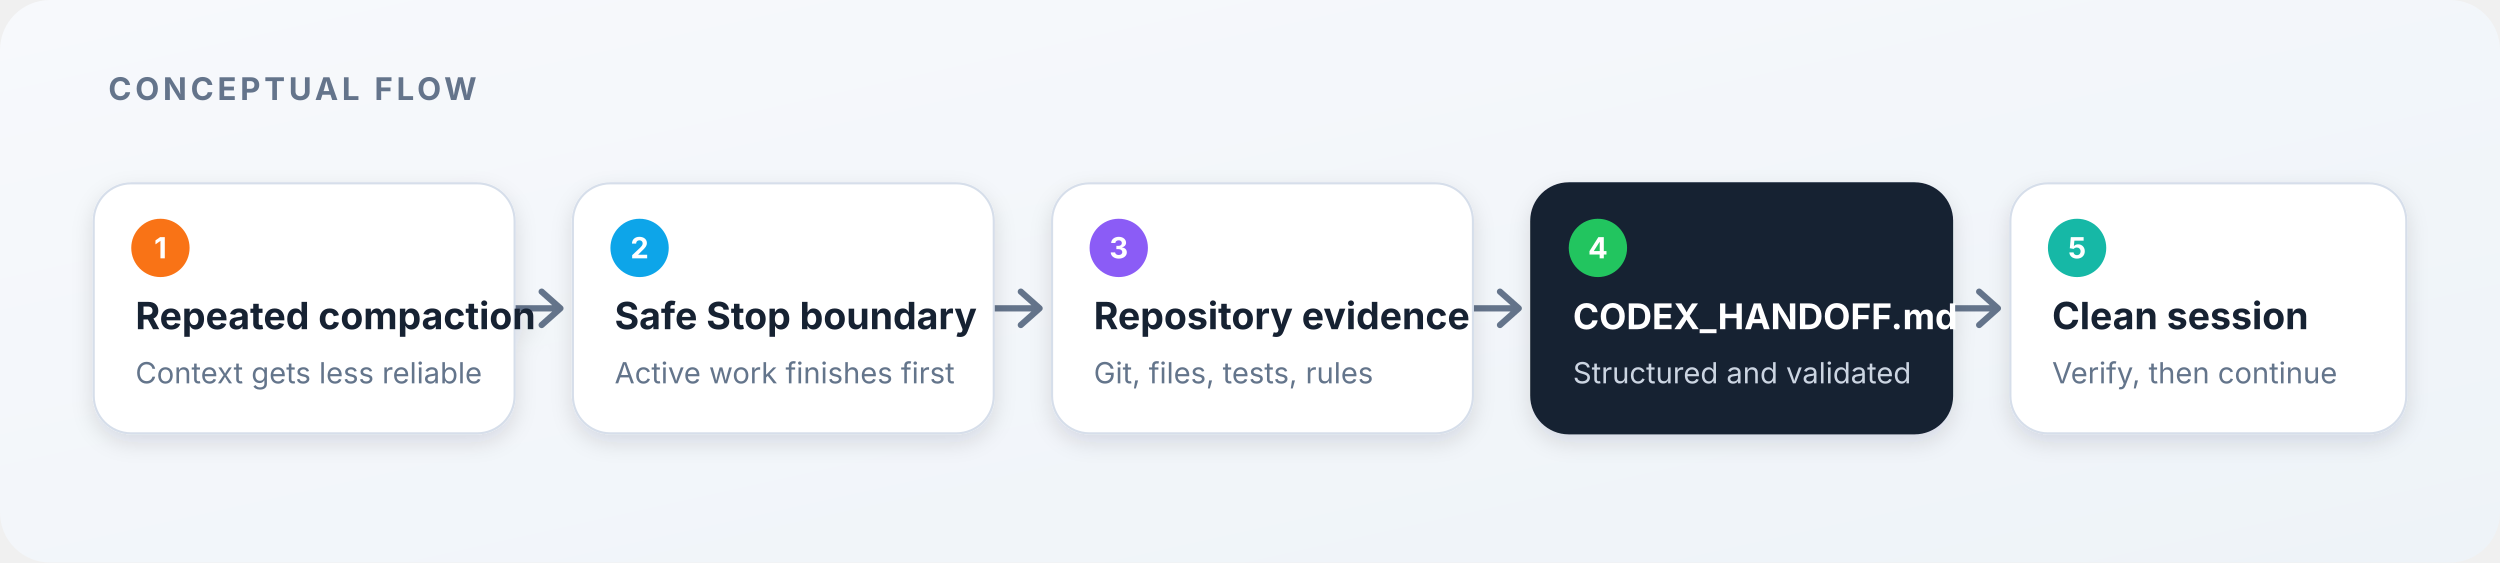
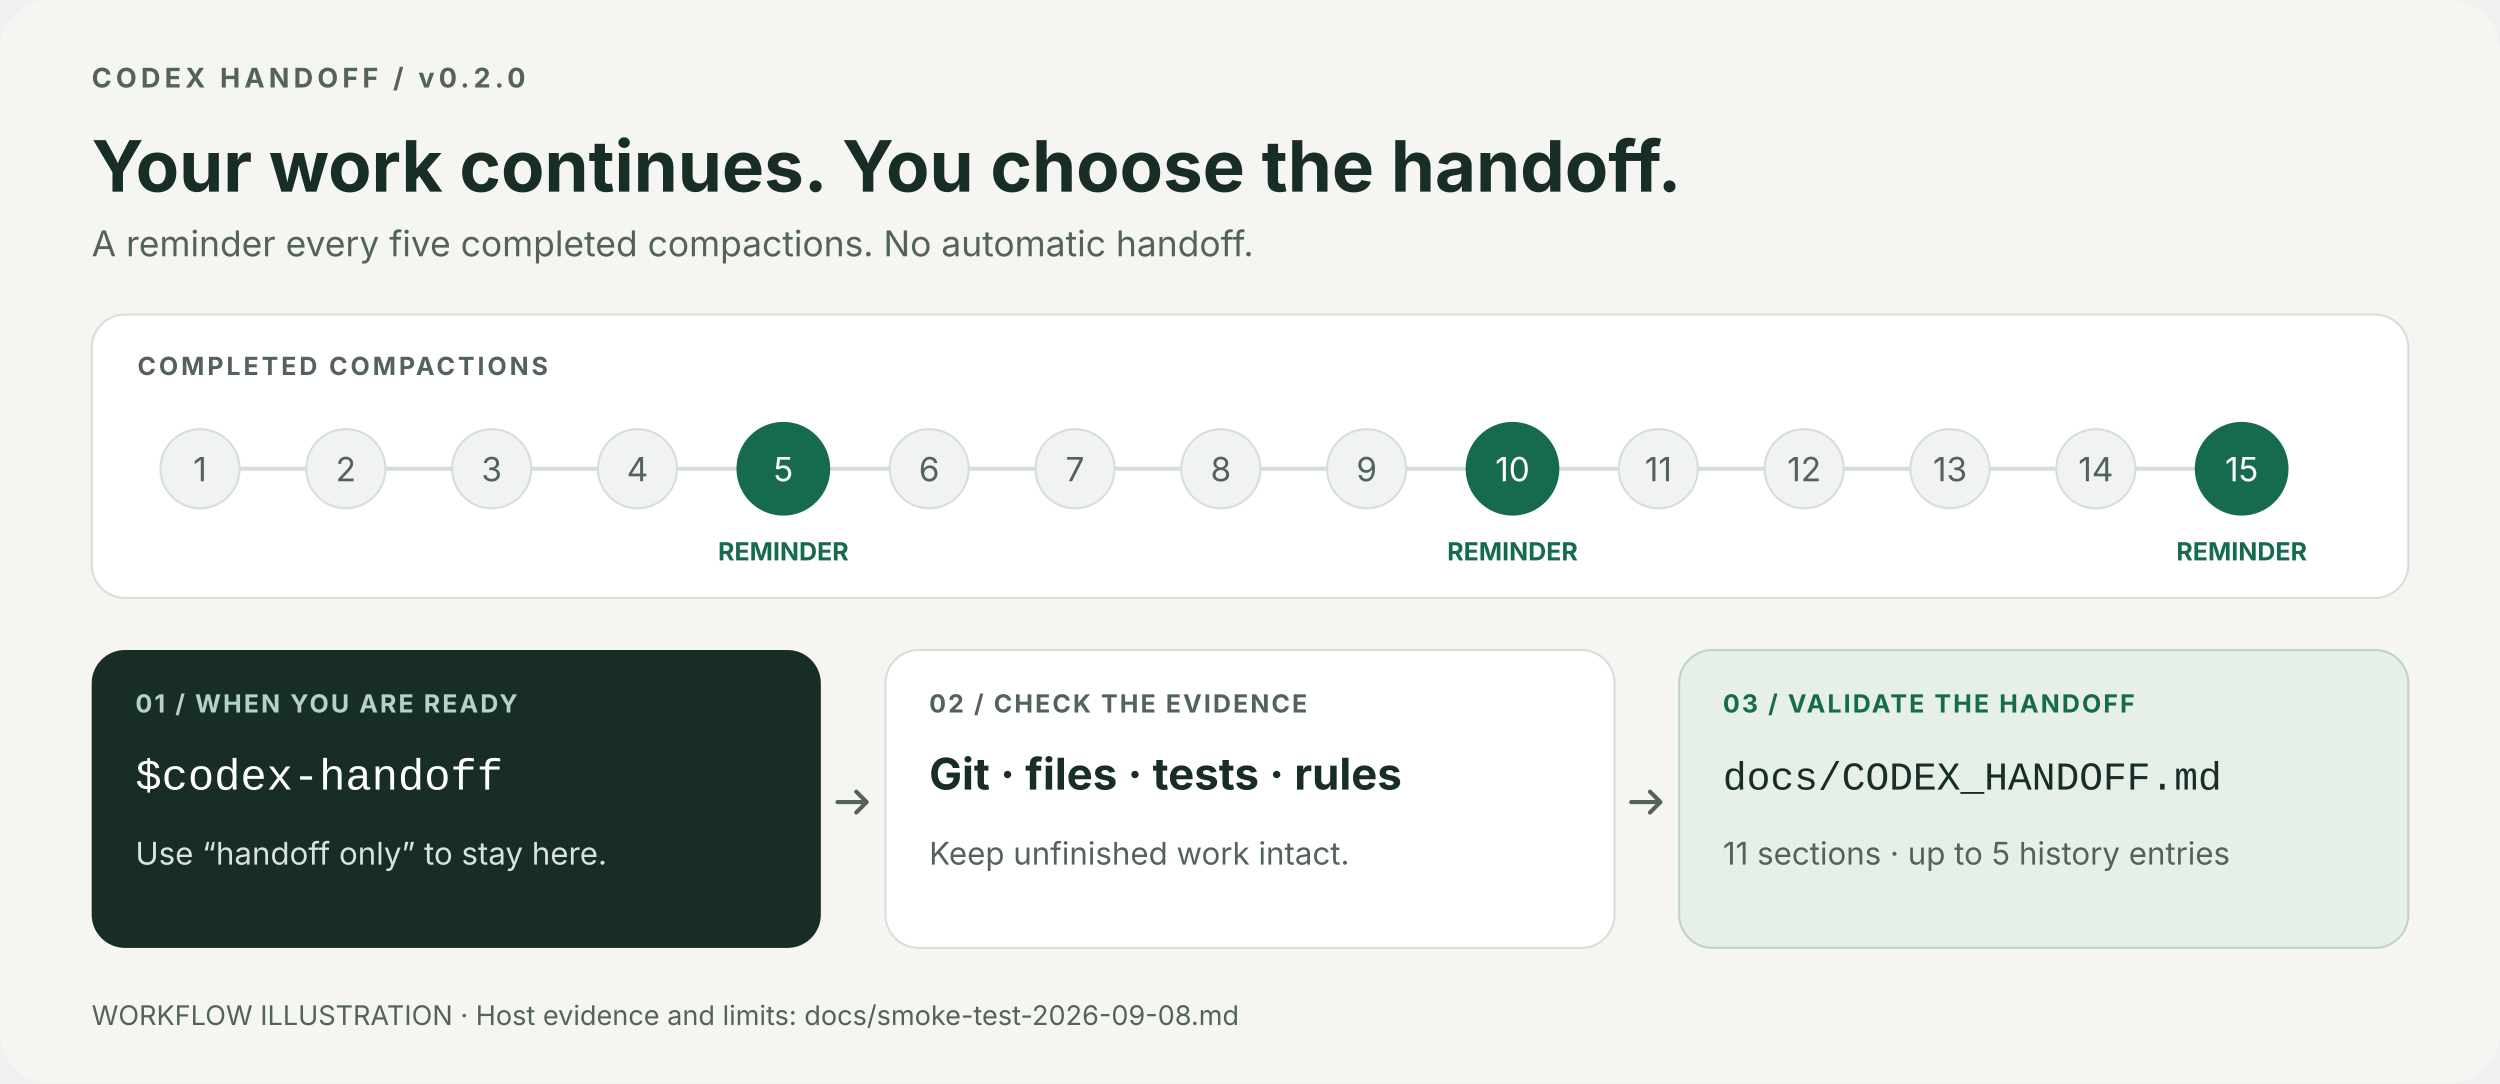
- <svg xmlns="http://www.w3.org/2000/svg" width="1200" height="270" viewBox="0 0 1200 270" role="img" aria-labelledby="title desc">
+ <svg xmlns="http://www.w3.org/2000/svg" width="1200" height="520" viewBox="0 0 1200 520" role="img" aria-labelledby="title desc">
  <defs>
-     <linearGradient id="background" x1="0" y1="0" x2="1" y2="1">
-       <stop offset="0" stop-color="#f7f9fc" />
-       <stop offset="1" stop-color="#eef3f8" />
-     </linearGradient>
-     <filter id="shadow" x="-20%" y="-20%" width="140%" height="150%">
-       <feDropShadow dx="0" dy="4" stdDeviation="5" flood-color="#162033" flood-opacity="0.12" />
-     </filter>
+     <style>text { font-family: -apple-system, BlinkMacSystemFont, 'Segoe UI', sans-serif; } .mono { font-family: 'SFMono-Regular', Consolas, 'Liberation Mono', monospace; }</style>
  </defs>
-   <rect width="1200" height="270" rx="24" fill="url(#background)" />
-   <text x="52" y="48" fill="#64748b" font-family="ui-sans-serif, -apple-system, BlinkMacSystemFont, Segoe UI, sans-serif" font-size="15" font-weight="700" letter-spacing="1.8">CONCEPTUAL FLOW</text>
-   <g stroke="#64748b" stroke-width="3" stroke-linecap="round" stroke-linejoin="round" fill="none">
-     <path d="M247 148 H268 M260 140 L269 148 L260 156" />
-     <path d="M477 148 H498 M490 140 L499 148 L490 156" />
-     <path d="M707 148 H728 M720 140 L729 148 L720 156" />
-     <path d="M937 148 H958 M950 140 L959 148 L950 156" />
+   <rect width="1200" height="520" rx="24" fill="#f5f6f2" />
+   <text x="44" y="42" fill="#53635c" font-size="13" font-weight="700" letter-spacing="2">CODEX HANDOFF / v0.2.0</text>
+   <text x="44" y="92" fill="#182d25" font-size="34" font-weight="700">Your work continues. You choose the handoff.</text>
+   <text x="44" y="123" fill="#53635c" font-size="17">A reminder every five completed compactions. No automatic handoff.</text>
+   <rect x="44" y="151" width="1112" height="136" rx="16" fill="#fff" stroke="#d5dfd8" />
+   <text x="66" y="180" fill="#53635c" font-size="12" font-weight="700" letter-spacing="1.4">COMPLETED COMPACTIONS</text>
+   <line x1="96" y1="225" x2="1076" y2="225" stroke="#d5dfd8" stroke-width="2" />
+   <circle cx="96" cy="225" r="19" fill="#f0f3ef" stroke="#d5dfd8" />
+   <text x="96" y="231" fill="#53635c" font-size="16" text-anchor="middle">1</text>
+   <circle cx="166" cy="225" r="19" fill="#f0f3ef" stroke="#d5dfd8" />
+   <text x="166" y="231" fill="#53635c" font-size="16" text-anchor="middle">2</text>
+   <circle cx="236" cy="225" r="19" fill="#f0f3ef" stroke="#d5dfd8" />
+   <text x="236" y="231" fill="#53635c" font-size="16" text-anchor="middle">3</text>
+   <circle cx="306" cy="225" r="19" fill="#f0f3ef" stroke="#d5dfd8" />
+   <text x="306" y="231" fill="#53635c" font-size="16" text-anchor="middle">4</text>
+   <circle cx="376" cy="225" r="22" fill="#166b4d" stroke="#166b4d" />
+   <text x="376" y="231" fill="#fff" font-size="16" text-anchor="middle">5</text>
+   <text x="376" y="269" fill="#166b4d" font-size="12" font-weight="700" text-anchor="middle">REMINDER</text>
+   <circle cx="446" cy="225" r="19" fill="#f0f3ef" stroke="#d5dfd8" />
+   <text x="446" y="231" fill="#53635c" font-size="16" text-anchor="middle">6</text>
+   <circle cx="516" cy="225" r="19" fill="#f0f3ef" stroke="#d5dfd8" />
+   <text x="516" y="231" fill="#53635c" font-size="16" text-anchor="middle">7</text>
+   <circle cx="586" cy="225" r="19" fill="#f0f3ef" stroke="#d5dfd8" />
+   <text x="586" y="231" fill="#53635c" font-size="16" text-anchor="middle">8</text>
+   <circle cx="656" cy="225" r="19" fill="#f0f3ef" stroke="#d5dfd8" />
+   <text x="656" y="231" fill="#53635c" font-size="16" text-anchor="middle">9</text>
+   <circle cx="726" cy="225" r="22" fill="#166b4d" stroke="#166b4d" />
+   <text x="726" y="231" fill="#fff" font-size="16" text-anchor="middle">10</text>
+   <text x="726" y="269" fill="#166b4d" font-size="12" font-weight="700" text-anchor="middle">REMINDER</text>
+   <circle cx="796" cy="225" r="19" fill="#f0f3ef" stroke="#d5dfd8" />
+   <text x="796" y="231" fill="#53635c" font-size="16" text-anchor="middle">11</text>
+   <circle cx="866" cy="225" r="19" fill="#f0f3ef" stroke="#d5dfd8" />
+   <text x="866" y="231" fill="#53635c" font-size="16" text-anchor="middle">12</text>
+   <circle cx="936" cy="225" r="19" fill="#f0f3ef" stroke="#d5dfd8" />
+   <text x="936" y="231" fill="#53635c" font-size="16" text-anchor="middle">13</text>
+   <circle cx="1006" cy="225" r="19" fill="#f0f3ef" stroke="#d5dfd8" />
+   <text x="1006" y="231" fill="#53635c" font-size="16" text-anchor="middle">14</text>
+   <circle cx="1076" cy="225" r="22" fill="#166b4d" stroke="#166b4d" />
+   <text x="1076" y="231" fill="#fff" font-size="16" text-anchor="middle">15</text>
+   <text x="1076" y="269" fill="#166b4d" font-size="12" font-weight="700" text-anchor="middle">REMINDER</text>
+   <rect x="44" y="312" width="350" height="143" rx="16" fill="#182d25" />
+   <text x="65" y="342" fill="#b3d3c3" font-size="12" font-weight="700" letter-spacing="1">01 / WHEN YOU ARE READY</text>
+   <text x="65" y="379" fill="#fff" font-size="21" class="mono">$codex-handoff</text>
+   <text x="65" y="415" fill="#d6e4dd" font-size="15">Use “handoff only” to stay here.</text>
+   <rect x="425" y="312" width="350" height="143" rx="16" fill="#fff" stroke="#d5dfd8" />
+   <text x="446" y="342" fill="#53635c" font-size="12" font-weight="700" letter-spacing="1">02 / CHECK THE EVIDENCE</text>
+   <text x="446" y="379" fill="#182d25" font-size="21" font-weight="700">Git · files · tests · rules</text>
+   <text x="446" y="415" fill="#53635c" font-size="15">Keep unfinished work intact.</text>
+   <rect x="806" y="312" width="350" height="143" rx="16" fill="#e6f0e8" stroke="#bed4c4" />
+   <text x="827" y="342" fill="#166b4d" font-size="12" font-weight="700" letter-spacing="1">03 / VALIDATE THE HANDOFF</text>
+   <text x="827" y="379" fill="#182d25" font-size="19" class="mono">docs/CODEX_HANDOFF.md</text>
+   <text x="827" y="415" fill="#53635c" font-size="15">11 sections · up to 5 history entries</text>
+   <g stroke="#53635c" stroke-width="2" fill="none" stroke-linecap="round" stroke-linejoin="round">
+     <path d="M402 385 h14 m-5 -5 5 5 -5 5" />
+     <path d="M783 385 h14 m-5 -5 5 5 -5 5" />
  </g>
-   <g filter="url(#shadow)" font-family="ui-sans-serif, -apple-system, BlinkMacSystemFont, Segoe UI, sans-serif">
-     <g>
-       <rect x="45" y="88" width="202" height="120" rx="18" fill="#ffffff" stroke="#d6deea" />
-       <circle cx="77" cy="119" r="14" fill="#f97316" />
-       <text x="77" y="124" text-anchor="middle" fill="#ffffff" font-size="14" font-weight="700">1</text>
-       <text x="65" y="158" fill="#172033" font-size="18" font-weight="700">Repeated compaction</text>
-       <text x="65" y="184" fill="#64748b" font-size="14">Context gets less reliable</text>
-     </g>
-     <g>
-       <rect x="275" y="88" width="202" height="120" rx="18" fill="#ffffff" stroke="#d6deea" />
-       <circle cx="307" cy="119" r="14" fill="#0ea5e9" />
-       <text x="307" y="124" text-anchor="middle" fill="#ffffff" font-size="14" font-weight="700">2</text>
-       <text x="295" y="158" fill="#172033" font-size="18" font-weight="700">Safe Stop boundary</text>
-       <text x="295" y="184" fill="#64748b" font-size="14">Active work finishes first</text>
-     </g>
-     <g>
-       <rect x="505" y="88" width="202" height="120" rx="18" fill="#ffffff" stroke="#d6deea" />
-       <circle cx="537" cy="119" r="14" fill="#8b5cf6" />
-       <text x="537" y="124" text-anchor="middle" fill="#ffffff" font-size="14" font-weight="700">3</text>
-       <text x="525" y="158" fill="#172033" font-size="18" font-weight="700">Repository evidence</text>
-       <text x="525" y="184" fill="#64748b" font-size="14">Git, files, tests, rules</text>
-     </g>
-     <g>
-       <rect x="735" y="88" width="202" height="120" rx="18" fill="#172033" stroke="#172033" />
-       <circle cx="767" cy="119" r="14" fill="#22c55e" />
-       <text x="767" y="124" text-anchor="middle" fill="#ffffff" font-size="14" font-weight="700">4</text>
-       <text x="755" y="158" fill="#ffffff" font-size="17" font-weight="700">CODEX_HANDOFF.md</text>
-       <text x="755" y="184" fill="#cbd5e1" font-size="14">Structured and validated</text>
-     </g>
-     <g>
-       <rect x="965" y="88" width="190" height="120" rx="18" fill="#ffffff" stroke="#d6deea" />
-       <circle cx="997" cy="119" r="14" fill="#14b8a6" />
-       <text x="997" y="124" text-anchor="middle" fill="#ffffff" font-size="14" font-weight="700">5</text>
-       <text x="985" y="158" fill="#172033" font-size="18" font-weight="700">Clean session</text>
-       <text x="985" y="184" fill="#64748b" font-size="14">Verify, then continue</text>
-     </g>
-   </g>
+   <text x="44" y="492" fill="#53635c" font-size="13">WORKFLOW ILLUSTRATION · Host evidence and limits: docs/smoke-test-2026-09-08.md</text>
</svg>
